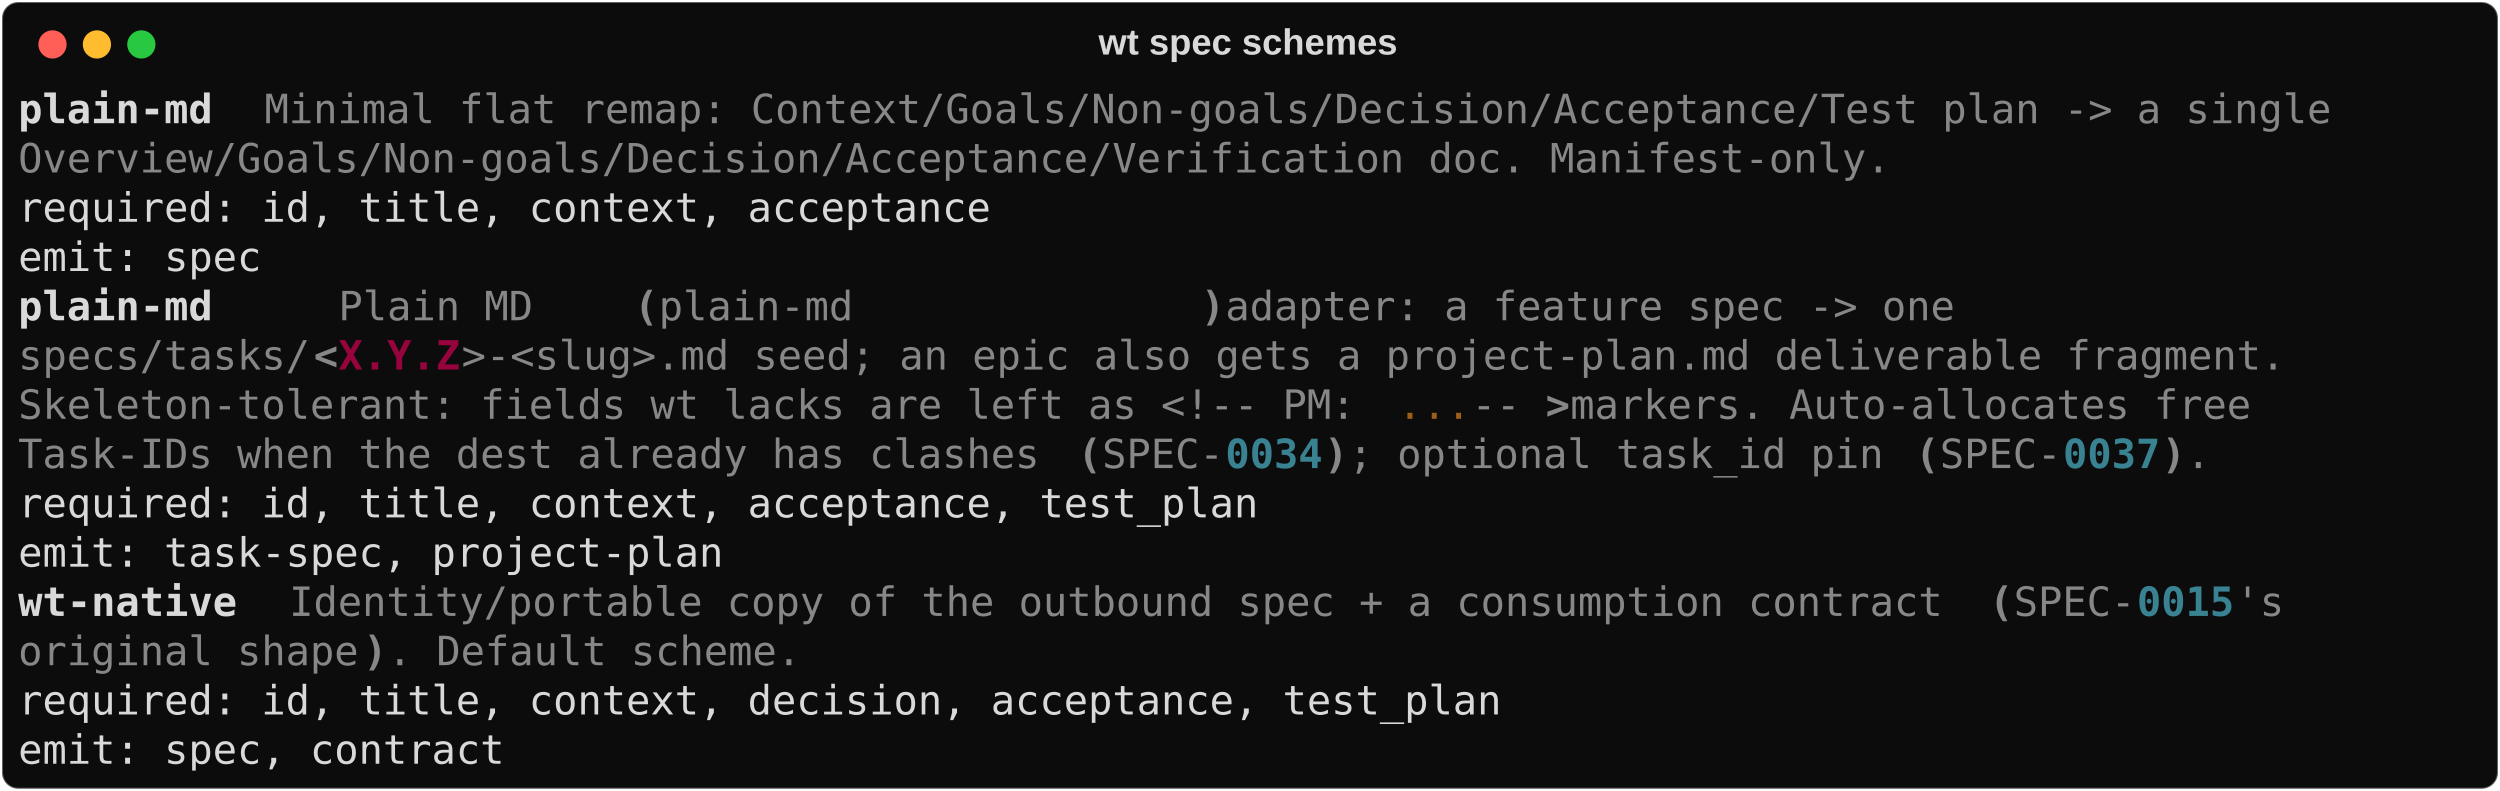
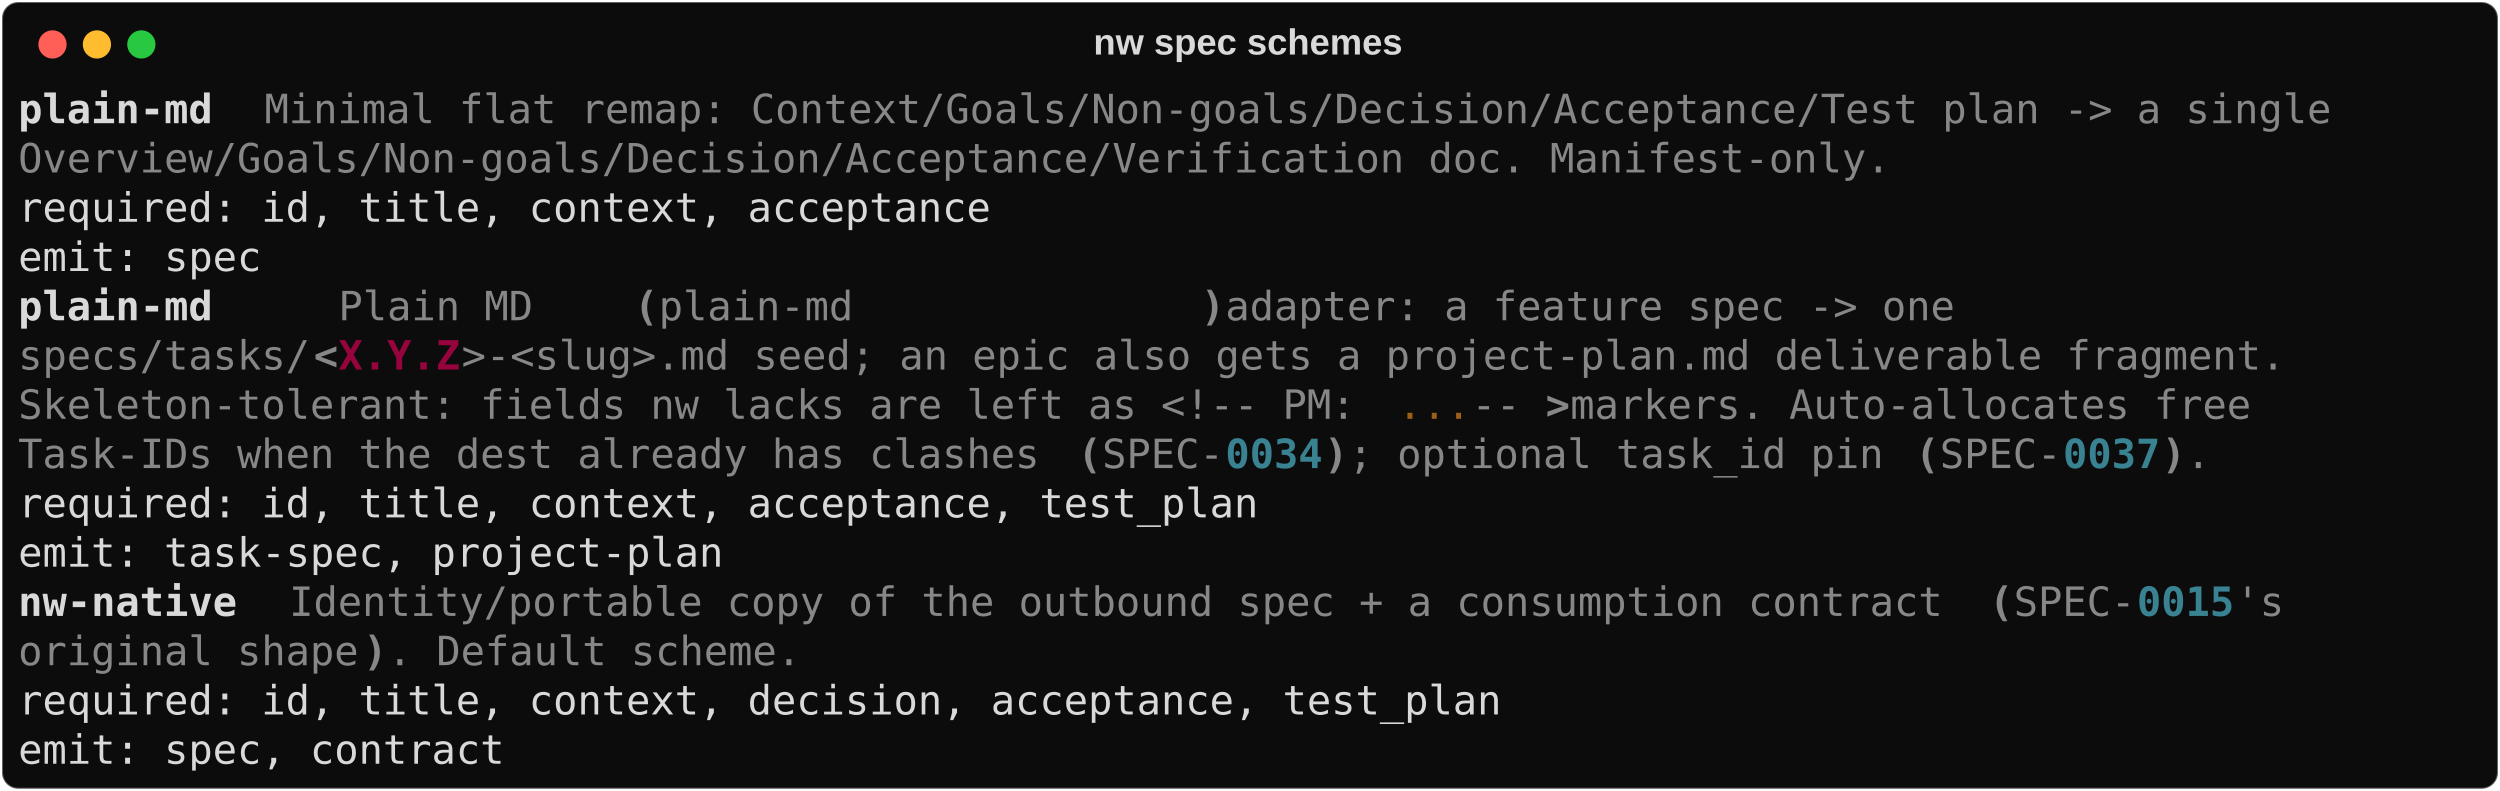
<svg xmlns="http://www.w3.org/2000/svg" class="rich-terminal" viewBox="0 0 1238 391.6">
  <style>

    @font-face {
        font-family: "Fira Code";
        src: local("FiraCode-Regular"),
                url("https://cdnjs.cloudflare.com/ajax/libs/firacode/6.2.0/woff2/FiraCode-Regular.woff2") format("woff2"),
                url("https://cdnjs.cloudflare.com/ajax/libs/firacode/6.2.0/woff/FiraCode-Regular.woff") format("woff");
        font-style: normal;
        font-weight: 400;
    }
    @font-face {
        font-family: "Fira Code";
        src: local("FiraCode-Bold"),
                url("https://cdnjs.cloudflare.com/ajax/libs/firacode/6.2.0/woff2/FiraCode-Bold.woff2") format("woff2"),
                url("https://cdnjs.cloudflare.com/ajax/libs/firacode/6.2.0/woff/FiraCode-Bold.woff") format("woff");
        font-style: bold;
        font-weight: 700;
    }

    .terminal-304398853-matrix {
        font-family: Fira Code, monospace;
        font-size: 20px;
        line-height: 24.4px;
        font-variant-east-asian: full-width;
    }

    .terminal-304398853-title {
        font-size: 18px;
        font-weight: bold;
        font-family: arial;
    }

    .terminal-304398853-r1 { fill: #d9d9d9;font-weight: bold }
.terminal-304398853-r2 { fill: #d9d9d9 }
.terminal-304398853-r3 { fill: #878787 }
.terminal-304398853-r4 { fill: #878787;font-weight: bold }
.terminal-304398853-r5 { fill: #97043d;font-weight: bold }
.terminal-304398853-r6 { fill: #9c5f17 }
.terminal-304398853-r7 { fill: #398291;font-weight: bold }
    </style>
  <defs>
    <clipPath id="terminal-304398853-clip-terminal">
      <rect x="0" y="0" width="1219.0" height="340.6" />
    </clipPath>
    <clipPath id="terminal-304398853-line-0">
      <rect x="0" y="1.5" width="1220" height="24.65" />
    </clipPath>
    <clipPath id="terminal-304398853-line-1">
      <rect x="0" y="25.9" width="1220" height="24.65" />
    </clipPath>
    <clipPath id="terminal-304398853-line-2">
      <rect x="0" y="50.3" width="1220" height="24.65" />
    </clipPath>
    <clipPath id="terminal-304398853-line-3">
      <rect x="0" y="74.7" width="1220" height="24.65" />
    </clipPath>
    <clipPath id="terminal-304398853-line-4">
      <rect x="0" y="99.1" width="1220" height="24.65" />
    </clipPath>
    <clipPath id="terminal-304398853-line-5">
      <rect x="0" y="123.5" width="1220" height="24.65" />
    </clipPath>
    <clipPath id="terminal-304398853-line-6">
      <rect x="0" y="147.9" width="1220" height="24.65" />
    </clipPath>
    <clipPath id="terminal-304398853-line-7">
      <rect x="0" y="172.3" width="1220" height="24.65" />
    </clipPath>
    <clipPath id="terminal-304398853-line-8">
      <rect x="0" y="196.7" width="1220" height="24.65" />
    </clipPath>
    <clipPath id="terminal-304398853-line-9">
      <rect x="0" y="221.1" width="1220" height="24.65" />
    </clipPath>
    <clipPath id="terminal-304398853-line-10">
      <rect x="0" y="245.5" width="1220" height="24.65" />
    </clipPath>
    <clipPath id="terminal-304398853-line-11">
      <rect x="0" y="269.9" width="1220" height="24.65" />
    </clipPath>
    <clipPath id="terminal-304398853-line-12">
      <rect x="0" y="294.3" width="1220" height="24.65" />
    </clipPath>
  </defs>
  <rect fill="#0c0c0c" stroke="rgba(255,255,255,0.35)" stroke-width="1" x="1" y="1" width="1236" height="389.6" rx="8" />
-   <text class="terminal-304398853-title" fill="#d9d9d9" text-anchor="middle" x="618" y="27">wt spec schemes</text>
+   <text class="terminal-304398853-title" fill="#d9d9d9" text-anchor="middle" x="618" y="27">nw spec schemes</text>
  <g transform="translate(26,22)">
    <circle cx="0" cy="0" r="7" fill="#ff5f57" />
    <circle cx="22" cy="0" r="7" fill="#febc2e" />
    <circle cx="44" cy="0" r="7" fill="#28c840" />
  </g>
  <g transform="translate(9, 41)" clip-path="url(#terminal-304398853-clip-terminal)">
    <g class="terminal-304398853-matrix">
      <text class="terminal-304398853-r1" x="0" y="20" textLength="97.6" clip-path="url(#terminal-304398853-line-0)">plain-md</text>
      <text class="terminal-304398853-r3" x="122" y="20" textLength="1049.2" clip-path="url(#terminal-304398853-line-0)">Minimal flat remap: Context/Goals/Non-goals/Decision/Acceptance/Test plan -&gt; a single </text>
      <text class="terminal-304398853-r2" x="1220" y="20" textLength="12.2" clip-path="url(#terminal-304398853-line-0)">
</text>
      <text class="terminal-304398853-r3" x="0" y="44.4" textLength="939.4" clip-path="url(#terminal-304398853-line-1)">Overview/Goals/Non-goals/Decision/Acceptance/Verification doc. Manifest-only.</text>
      <text class="terminal-304398853-r2" x="1220" y="44.4" textLength="12.2" clip-path="url(#terminal-304398853-line-1)">
</text>
      <text class="terminal-304398853-r2" x="0" y="68.8" textLength="512.4" clip-path="url(#terminal-304398853-line-2)">  required: id, title, context, acceptance</text>
      <text class="terminal-304398853-r2" x="1220" y="68.8" textLength="12.2" clip-path="url(#terminal-304398853-line-2)">
</text>
      <text class="terminal-304398853-r2" x="0" y="93.2" textLength="146.4" clip-path="url(#terminal-304398853-line-3)">  emit: spec</text>
      <text class="terminal-304398853-r2" x="1220" y="93.2" textLength="12.2" clip-path="url(#terminal-304398853-line-3)">
</text>
      <text class="terminal-304398853-r1" x="0" y="117.6" textLength="134.2" clip-path="url(#terminal-304398853-line-4)">plain-md</text>
      <text class="terminal-304398853-r3" x="158.6" y="117.6" textLength="146.4" clip-path="url(#terminal-304398853-line-4)">Plain MD </text>
      <text class="terminal-304398853-r4" x="305" y="117.6" textLength="12.2" clip-path="url(#terminal-304398853-line-4)">(</text>
      <text class="terminal-304398853-r3" x="317.2" y="117.6" textLength="268.4" clip-path="url(#terminal-304398853-line-4)">plain-md</text>
      <text class="terminal-304398853-r4" x="585.6" y="117.6" textLength="12.2" clip-path="url(#terminal-304398853-line-4)">)</text>
      <text class="terminal-304398853-r3" x="597.8" y="117.6" textLength="390.4" clip-path="url(#terminal-304398853-line-4)"> adapter: a feature spec -&gt; one </text>
      <text class="terminal-304398853-r2" x="1220" y="117.6" textLength="12.2" clip-path="url(#terminal-304398853-line-4)">
</text>
      <text class="terminal-304398853-r3" x="0" y="142" textLength="146.4" clip-path="url(#terminal-304398853-line-5)">specs/tasks/</text>
      <text class="terminal-304398853-r4" x="146.4" y="142" textLength="12.2" clip-path="url(#terminal-304398853-line-5)">&lt;</text>
      <text class="terminal-304398853-r5" x="158.6" y="142" textLength="61" clip-path="url(#terminal-304398853-line-5)">X.Y.Z</text>
      <text class="terminal-304398853-r3" x="219.6" y="142" textLength="927.2" clip-path="url(#terminal-304398853-line-5)">&gt;-&lt;slug&gt;.md seed; an epic also gets a project-plan.md deliverable fragment. </text>
      <text class="terminal-304398853-r2" x="1220" y="142" textLength="12.2" clip-path="url(#terminal-304398853-line-5)">
</text>
-       <text class="terminal-304398853-r3" x="0" y="166.4" textLength="683.2" clip-path="url(#terminal-304398853-line-6)">Skeleton-tolerant: fields wt lacks are left as &lt;!-- PM: </text>
+       <text class="terminal-304398853-r3" x="0" y="166.4" textLength="683.2" clip-path="url(#terminal-304398853-line-6)">Skeleton-tolerant: fields nw lacks are left as &lt;!-- PM: </text>
      <text class="terminal-304398853-r6" x="683.2" y="166.4" textLength="36.6" clip-path="url(#terminal-304398853-line-6)">...</text>
      <text class="terminal-304398853-r3" x="719.8" y="166.4" textLength="36.6" clip-path="url(#terminal-304398853-line-6)"> --</text>
      <text class="terminal-304398853-r4" x="756.4" y="166.4" textLength="12.2" clip-path="url(#terminal-304398853-line-6)">&gt;</text>
      <text class="terminal-304398853-r3" x="768.6" y="166.4" textLength="366" clip-path="url(#terminal-304398853-line-6)"> markers. Auto-allocates free </text>
      <text class="terminal-304398853-r2" x="1220" y="166.4" textLength="12.2" clip-path="url(#terminal-304398853-line-6)">
</text>
      <text class="terminal-304398853-r3" x="0" y="190.8" textLength="524.6" clip-path="url(#terminal-304398853-line-7)">Task-IDs when the dest already has clashes </text>
      <text class="terminal-304398853-r4" x="524.6" y="190.8" textLength="12.2" clip-path="url(#terminal-304398853-line-7)">(</text>
      <text class="terminal-304398853-r3" x="536.8" y="190.8" textLength="61" clip-path="url(#terminal-304398853-line-7)">SPEC-</text>
      <text class="terminal-304398853-r7" x="597.8" y="190.8" textLength="48.8" clip-path="url(#terminal-304398853-line-7)">0034</text>
      <text class="terminal-304398853-r4" x="646.6" y="190.8" textLength="12.2" clip-path="url(#terminal-304398853-line-7)">)</text>
      <text class="terminal-304398853-r3" x="658.8" y="190.8" textLength="280.6" clip-path="url(#terminal-304398853-line-7)">; optional task_id pin </text>
      <text class="terminal-304398853-r4" x="939.4" y="190.8" textLength="12.2" clip-path="url(#terminal-304398853-line-7)">(</text>
      <text class="terminal-304398853-r3" x="951.6" y="190.8" textLength="61" clip-path="url(#terminal-304398853-line-7)">SPEC-</text>
      <text class="terminal-304398853-r7" x="1012.6" y="190.8" textLength="48.8" clip-path="url(#terminal-304398853-line-7)">0037</text>
      <text class="terminal-304398853-r4" x="1061.4" y="190.8" textLength="12.2" clip-path="url(#terminal-304398853-line-7)">)</text>
      <text class="terminal-304398853-r3" x="1073.6" y="190.8" textLength="12.2" clip-path="url(#terminal-304398853-line-7)">.</text>
      <text class="terminal-304398853-r2" x="1220" y="190.8" textLength="12.2" clip-path="url(#terminal-304398853-line-7)">
</text>
      <text class="terminal-304398853-r2" x="0" y="215.2" textLength="646.6" clip-path="url(#terminal-304398853-line-8)">  required: id, title, context, acceptance, test_plan</text>
      <text class="terminal-304398853-r2" x="1220" y="215.2" textLength="12.2" clip-path="url(#terminal-304398853-line-8)">
</text>
      <text class="terminal-304398853-r2" x="0" y="239.6" textLength="378.2" clip-path="url(#terminal-304398853-line-9)">  emit: task-spec, project-plan</text>
      <text class="terminal-304398853-r2" x="1220" y="239.6" textLength="12.2" clip-path="url(#terminal-304398853-line-9)">
</text>
-       <text class="terminal-304398853-r1" x="0" y="264" textLength="109.8" clip-path="url(#terminal-304398853-line-10)">wt-native</text>
+       <text class="terminal-304398853-r1" x="0" y="264" textLength="109.8" clip-path="url(#terminal-304398853-line-10)">nw-native</text>
      <text class="terminal-304398853-r3" x="134.2" y="264" textLength="841.8" clip-path="url(#terminal-304398853-line-10)">Identity/portable copy of the outbound spec + a consumption contract </text>
      <text class="terminal-304398853-r4" x="976" y="264" textLength="12.2" clip-path="url(#terminal-304398853-line-10)">(</text>
      <text class="terminal-304398853-r3" x="988.2" y="264" textLength="61" clip-path="url(#terminal-304398853-line-10)">SPEC-</text>
      <text class="terminal-304398853-r7" x="1049.2" y="264" textLength="48.8" clip-path="url(#terminal-304398853-line-10)">0015</text>
      <text class="terminal-304398853-r3" x="1098" y="264" textLength="36.6" clip-path="url(#terminal-304398853-line-10)">'s </text>
      <text class="terminal-304398853-r2" x="1220" y="264" textLength="12.2" clip-path="url(#terminal-304398853-line-10)">
</text>
      <text class="terminal-304398853-r3" x="0" y="288.4" textLength="170.8" clip-path="url(#terminal-304398853-line-11)">original shape</text>
      <text class="terminal-304398853-r4" x="170.8" y="288.4" textLength="12.2" clip-path="url(#terminal-304398853-line-11)">)</text>
      <text class="terminal-304398853-r3" x="183" y="288.4" textLength="207.4" clip-path="url(#terminal-304398853-line-11)">. Default scheme.</text>
      <text class="terminal-304398853-r2" x="1220" y="288.4" textLength="12.2" clip-path="url(#terminal-304398853-line-11)">
</text>
      <text class="terminal-304398853-r2" x="0" y="312.8" textLength="768.6" clip-path="url(#terminal-304398853-line-12)">  required: id, title, context, decision, acceptance, test_plan</text>
      <text class="terminal-304398853-r2" x="1220" y="312.8" textLength="12.2" clip-path="url(#terminal-304398853-line-12)">
</text>
      <text class="terminal-304398853-r2" x="0" y="337.2" textLength="268.4" clip-path="url(#terminal-304398853-line-13)">  emit: spec, contract</text>
      <text class="terminal-304398853-r2" x="1220" y="337.2" textLength="12.2" clip-path="url(#terminal-304398853-line-13)">
</text>
    </g>
  </g>
</svg>
